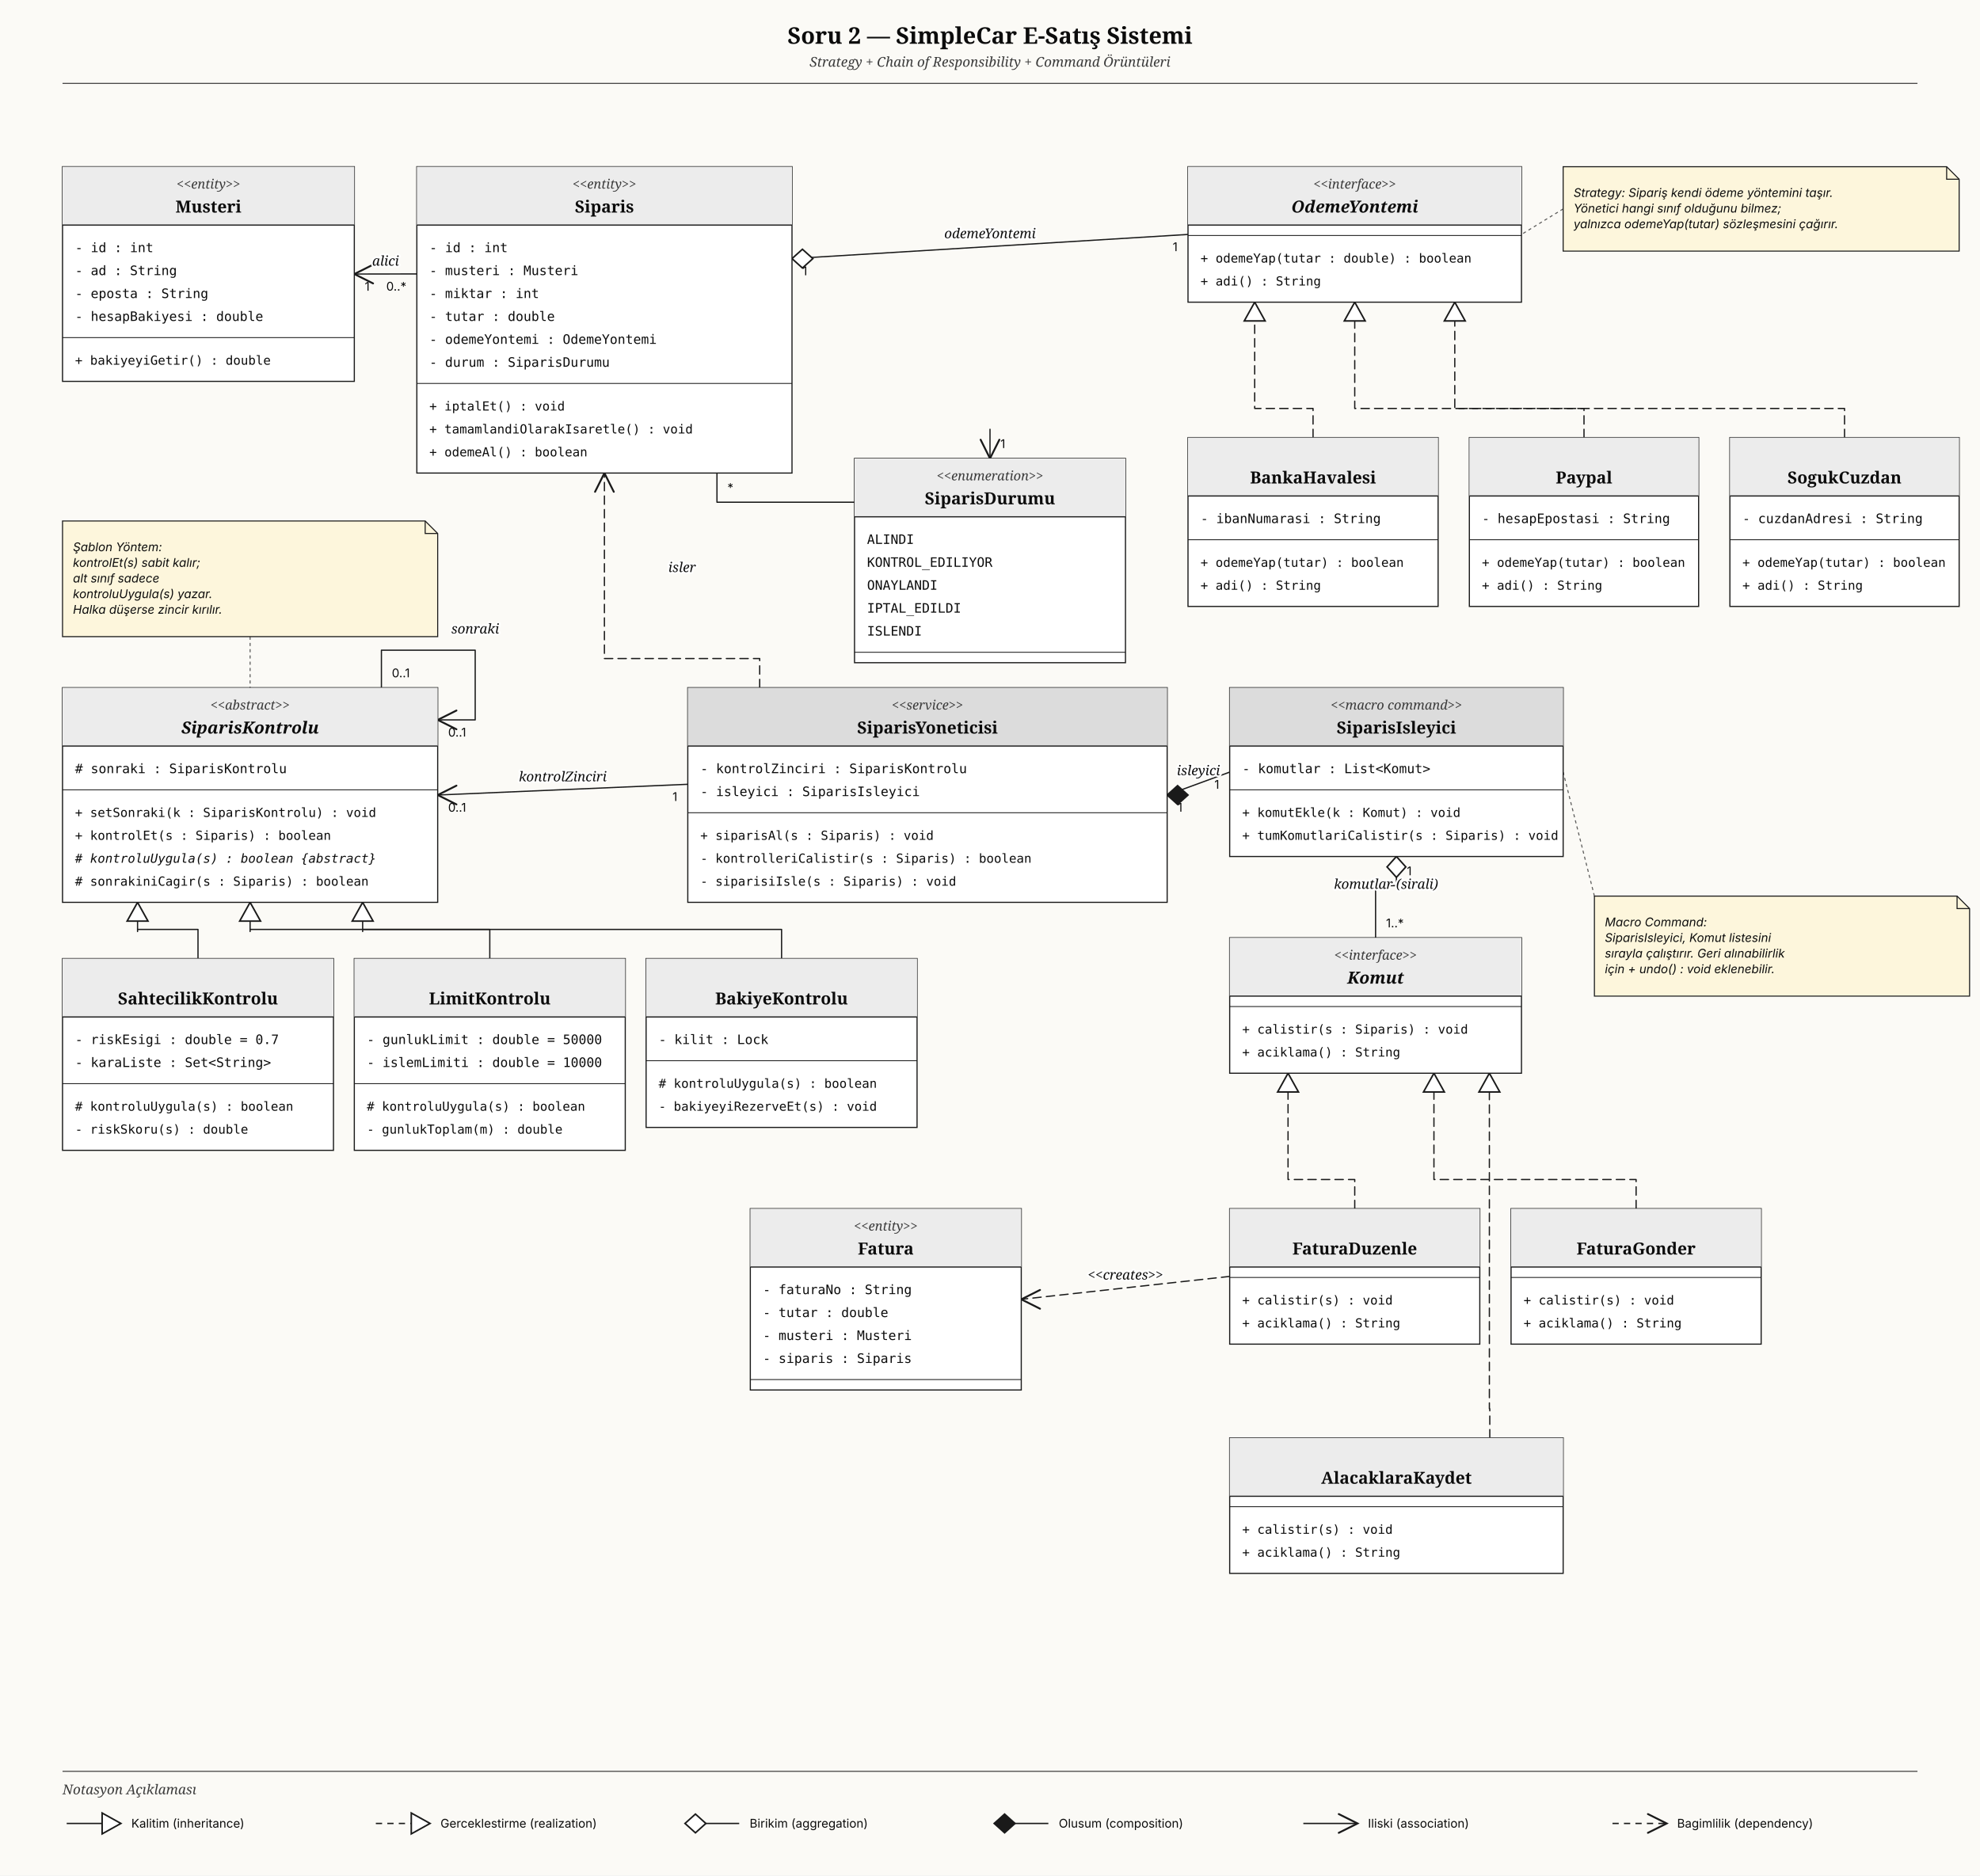
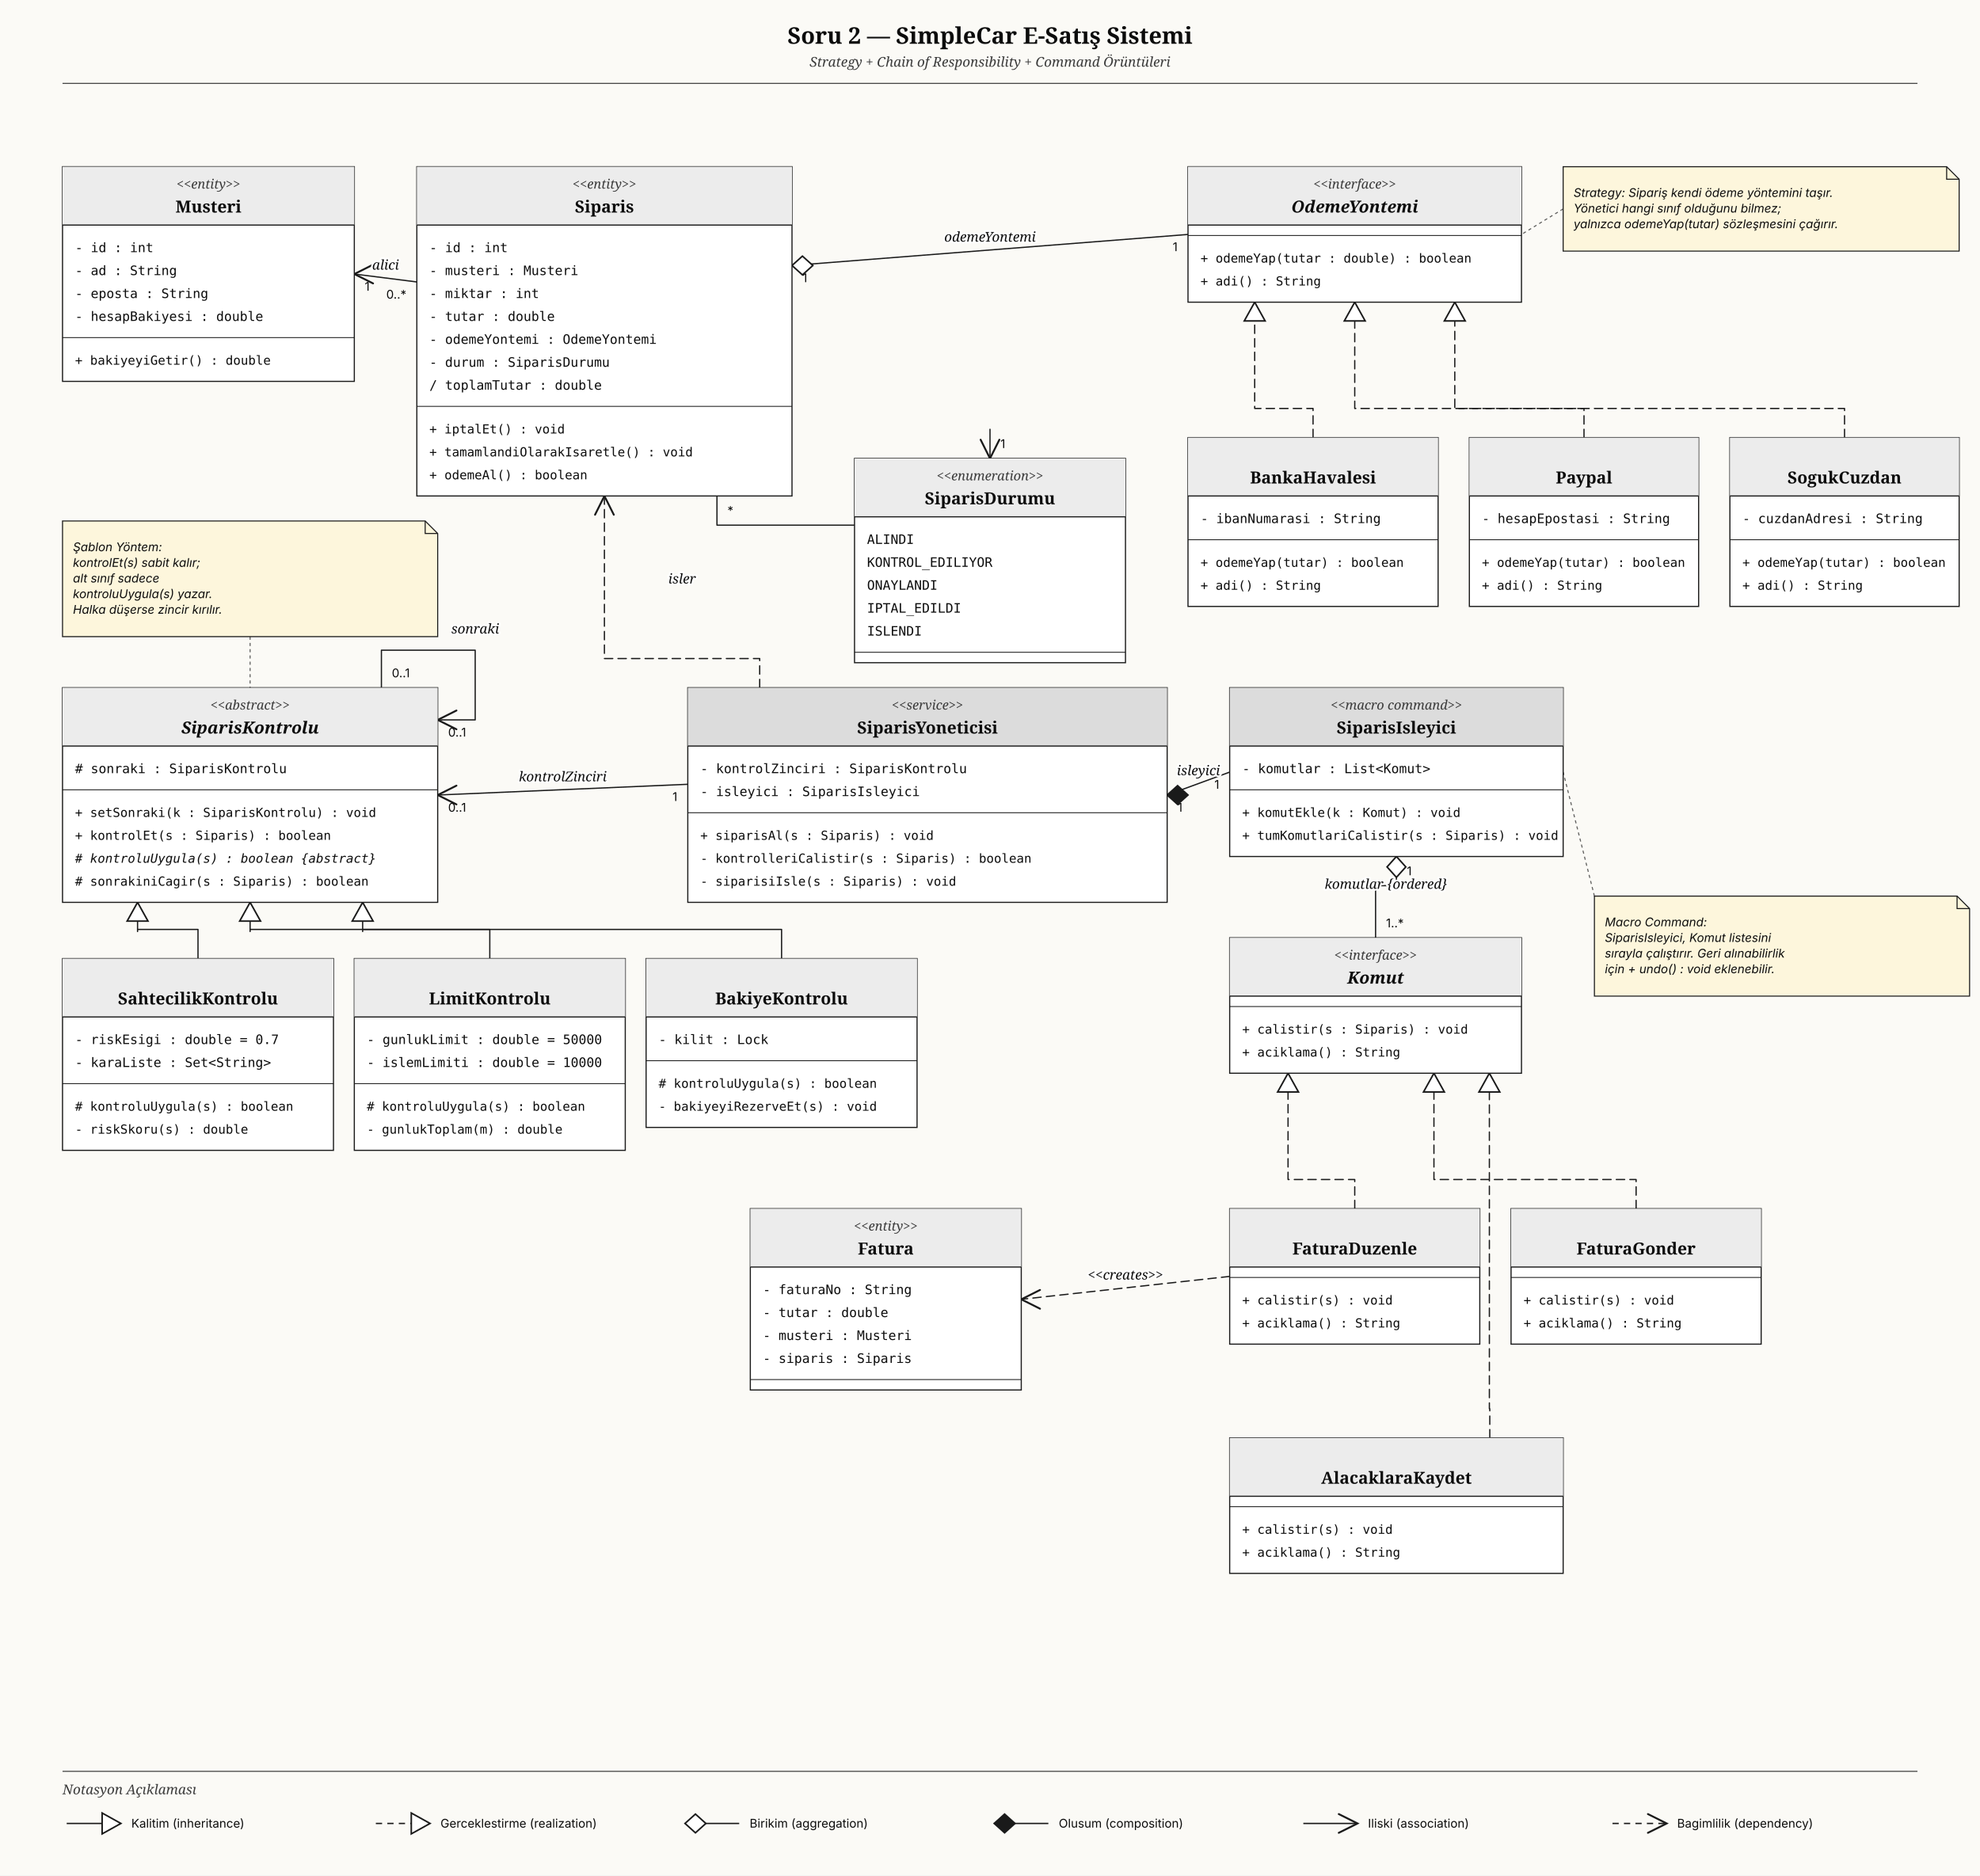
<svg xmlns="http://www.w3.org/2000/svg" viewBox="0 0 1900 1800" width="1900" height="1800">
  <rect width="1900" height="1800" fill="#fbfaf6" />
  <text x="950" y="42" text-anchor="middle" font-family="'EB Garamond','Georgia','Cambria',serif" font-size="22" font-weight="700" fill="#0c0c0c">
      Soru 2 — SimpleCar E-Satış Sistemi
    </text>
  <text x="950" y="64" text-anchor="middle" font-family="'EB Garamond','Georgia','Cambria',serif" font-size="13" font-style="italic" fill="#3a3a3a">
      Strategy + Chain of Responsibility + Command Örüntüleri
    </text>
  <line x1="60" y1="80" x2="1840" y2="80" stroke="#1a1a1a" stroke-width="0.8" />
  <g class="rel-association">
-     <path d="M 400 262.9 L 340 263" fill="none" stroke="#1a1a1a" stroke-width="1.2" stroke-linejoin="round" stroke-linecap="round" />
+     <path d="M 400 270.6 L 340 263" fill="none" stroke="#1a1a1a" stroke-width="1.2" stroke-linejoin="round" stroke-linecap="round" />
    <polyline points="358,254 340,263 358,272" fill="none" stroke="#1a1a1a" stroke-width="1.8" stroke-linejoin="miter" stroke-linecap="round" />
-     <text x="390" y="278.9" text-anchor="end" font-family="'Inter','Helvetica Neue','Segoe UI',Arial,sans-serif" font-size="11.5" fill="#0c0c0c">0..*</text>
+     <text x="390" y="286.6" text-anchor="end" font-family="'Inter','Helvetica Neue','Segoe UI',Arial,sans-serif" font-size="11.5" fill="#0c0c0c">0..*</text>
    <text x="350" y="279" text-anchor="start" font-family="'Inter','Helvetica Neue','Segoe UI',Arial,sans-serif" font-size="11.5" fill="#0c0c0c">1</text>
    <g>
-       <text x="370" y="254.95" text-anchor="middle" font-family="'EB Garamond','Georgia','Cambria',serif" font-size="13" font-style="italic" fill="#0c0c0c" paint-order="stroke" stroke="#ffffff" stroke-width="3.5" stroke-linejoin="round">
+       <text x="370" y="258.8" text-anchor="middle" font-family="'EB Garamond','Georgia','Cambria',serif" font-size="13" font-style="italic" fill="#0c0c0c" paint-order="stroke" stroke="#ffffff" stroke-width="3.5" stroke-linejoin="round">
        alici
      </text>
    </g>
  </g>
  <g class="rel-association">
-     <path d="M 688 454 L 688 482 L 950 482 L 950 412 L 950 440" fill="none" stroke="#1a1a1a" stroke-width="1.2" stroke-linejoin="round" stroke-linecap="round" />
+     <path d="M 688 476 L 688 504 L 950 504 L 950 412 L 950 440" fill="none" stroke="#1a1a1a" stroke-width="1.2" stroke-linejoin="round" stroke-linecap="round" />
    <polyline points="941,422 950,440 959,422" fill="none" stroke="#1a1a1a" stroke-width="1.8" stroke-linejoin="miter" stroke-linecap="round" />
-     <text x="698" y="472" text-anchor="start" font-family="'Inter','Helvetica Neue','Segoe UI',Arial,sans-serif" font-size="11.5" fill="#0c0c0c">*</text>
+     <text x="698" y="494" text-anchor="start" font-family="'Inter','Helvetica Neue','Segoe UI',Arial,sans-serif" font-size="11.5" fill="#0c0c0c">*</text>
    <text x="960" y="430" text-anchor="start" font-family="'Inter','Helvetica Neue','Segoe UI',Arial,sans-serif" font-size="11.5" fill="#0c0c0c">1</text>
  </g>
  <g class="rel-aggregation">
-     <path d="M 760 248.2 L 1140 225" fill="none" stroke="#1a1a1a" stroke-width="1.2" stroke-linejoin="round" stroke-linecap="round" />
-     <polygon points="760,248.2 770,239.2 780,248.2 770,257.2" fill="#ffffff" stroke="#1a1a1a" stroke-width="1.5" stroke-linejoin="miter" />
-     <text x="770" y="264.2" text-anchor="start" font-family="'Inter','Helvetica Neue','Segoe UI',Arial,sans-serif" font-size="11.5" fill="#0c0c0c">1</text>
+     <path d="M 760 254.8 L 1140 225" fill="none" stroke="#1a1a1a" stroke-width="1.2" stroke-linejoin="round" stroke-linecap="round" />
+     <polygon points="760,254.8 770,245.8 780,254.8 770,263.8" fill="#ffffff" stroke="#1a1a1a" stroke-width="1.5" stroke-linejoin="miter" />
+     <text x="770" y="270.8" text-anchor="start" font-family="'Inter','Helvetica Neue','Segoe UI',Arial,sans-serif" font-size="11.5" fill="#0c0c0c">1</text>
    <text x="1130" y="241" text-anchor="end" font-family="'Inter','Helvetica Neue','Segoe UI',Arial,sans-serif" font-size="11.5" fill="#0c0c0c">1</text>
    <g>
-       <text x="950" y="228.6" text-anchor="middle" font-family="'EB Garamond','Georgia','Cambria',serif" font-size="13" font-style="italic" fill="#0c0c0c" paint-order="stroke" stroke="#ffffff" stroke-width="3.5" stroke-linejoin="round">
+       <text x="950" y="231.9" text-anchor="middle" font-family="'EB Garamond','Georgia','Cambria',serif" font-size="13" font-style="italic" fill="#0c0c0c" paint-order="stroke" stroke="#ffffff" stroke-width="3.5" stroke-linejoin="round">
        odemeYontemi
      </text>
    </g>
  </g>
  <g class="rel-realization">
    <path d="M 1260 420 L 1260 392 L 1204 392 L 1204 318 L 1204 290" fill="none" stroke="#1a1a1a" stroke-width="1.2" stroke-dasharray="8,5" stroke-linejoin="round" stroke-linecap="round" />
    <polygon points="1204,290 1214,308 1194,308" fill="#ffffff" stroke="#1a1a1a" stroke-width="1.5" stroke-linejoin="miter" />
  </g>
  <g class="rel-realization">
    <path d="M 1520 420 L 1520 392 L 1300 392 L 1300 318 L 1300 290" fill="none" stroke="#1a1a1a" stroke-width="1.2" stroke-dasharray="8,5" stroke-linejoin="round" stroke-linecap="round" />
    <polygon points="1300,290 1310,308 1290,308" fill="#ffffff" stroke="#1a1a1a" stroke-width="1.5" stroke-linejoin="miter" />
  </g>
  <g class="rel-realization">
    <path d="M 1770 420 L 1770 392 L 1396 392 L 1396 318 L 1396 290" fill="none" stroke="#1a1a1a" stroke-width="1.2" stroke-dasharray="8,5" stroke-linejoin="round" stroke-linecap="round" />
    <polygon points="1396,290 1406,308 1386,308" fill="#ffffff" stroke="#1a1a1a" stroke-width="1.5" stroke-linejoin="miter" />
  </g>
  <g class="rel-association">
    <path d="M 660 752.7 L 420 763" fill="none" stroke="#1a1a1a" stroke-width="1.2" stroke-linejoin="round" stroke-linecap="round" />
    <polyline points="438,754 420,763 438,772" fill="none" stroke="#1a1a1a" stroke-width="1.8" stroke-linejoin="miter" stroke-linecap="round" />
    <text x="650" y="768.7" text-anchor="end" font-family="'Inter','Helvetica Neue','Segoe UI',Arial,sans-serif" font-size="11.5" fill="#0c0c0c">1</text>
    <text x="430" y="779" text-anchor="start" font-family="'Inter','Helvetica Neue','Segoe UI',Arial,sans-serif" font-size="11.5" fill="#0c0c0c">0..1</text>
    <g>
      <text x="540" y="749.85" text-anchor="middle" font-family="'EB Garamond','Georgia','Cambria',serif" font-size="13" font-style="italic" fill="#0c0c0c" paint-order="stroke" stroke="#ffffff" stroke-width="3.5" stroke-linejoin="round">
        kontrolZinciri
      </text>
    </g>
  </g>
  <g class="rel-composition">
    <path d="M 1120 763 L 1180 741" fill="none" stroke="#1a1a1a" stroke-width="1.2" stroke-linejoin="round" stroke-linecap="round" />
    <polygon points="1120,763 1130,754 1140,763 1130,772" fill="#1a1a1a" stroke="#1a1a1a" stroke-width="1.5" stroke-linejoin="miter" />
    <text x="1130" y="779" text-anchor="start" font-family="'Inter','Helvetica Neue','Segoe UI',Arial,sans-serif" font-size="11.5" fill="#0c0c0c">1</text>
    <text x="1170" y="757" text-anchor="end" font-family="'Inter','Helvetica Neue','Segoe UI',Arial,sans-serif" font-size="11.5" fill="#0c0c0c">1</text>
    <g>
      <text x="1150" y="744" text-anchor="middle" font-family="'EB Garamond','Georgia','Cambria',serif" font-size="13" font-style="italic" fill="#0c0c0c" paint-order="stroke" stroke="#ffffff" stroke-width="3.5" stroke-linejoin="round">
        isleyici
      </text>
    </g>
  </g>
  <g class="rel-dependency">
-     <path d="M 729 660 L 729 632 L 580 632 L 580 482 L 580 454" fill="none" stroke="#1a1a1a" stroke-width="1.2" stroke-dasharray="8,5" stroke-linejoin="round" stroke-linecap="round" />
-     <polyline points="589,472 580,454 571,472" fill="none" stroke="#1a1a1a" stroke-width="1.8" stroke-linejoin="miter" stroke-linecap="round" />
-     <g>
-       <text x="654.5" y="549" text-anchor="middle" font-family="'EB Garamond','Georgia','Cambria',serif" font-size="13" font-style="italic" fill="#0c0c0c" paint-order="stroke" stroke="#ffffff" stroke-width="3.5" stroke-linejoin="round">
+     <path d="M 729 660 L 729 632 L 580 632 L 580 504 L 580 476" fill="none" stroke="#1a1a1a" stroke-width="1.2" stroke-dasharray="8,5" stroke-linejoin="round" stroke-linecap="round" />
+     <polyline points="589,494 580,476 571,494" fill="none" stroke="#1a1a1a" stroke-width="1.8" stroke-linejoin="miter" stroke-linecap="round" />
+     <g>
+       <text x="654.5" y="560" text-anchor="middle" font-family="'EB Garamond','Georgia','Cambria',serif" font-size="13" font-style="italic" fill="#0c0c0c" paint-order="stroke" stroke="#ffffff" stroke-width="3.5" stroke-linejoin="round">
        isler
      </text>
    </g>
  </g>
  <g class="rel-association">
    <path d="M 366 660 L 366 624 L 456 624 L 456 690.9 L 420 690.9" fill="none" stroke="#1a1a1a" stroke-width="1.2" stroke-linejoin="round" stroke-linecap="round" />
    <polyline points="438,681.9 420,690.9 438,699.9" fill="none" stroke="#1a1a1a" stroke-width="1.8" stroke-linejoin="miter" stroke-linecap="round" />
    <text x="376" y="650" text-anchor="start" font-family="'Inter','Helvetica Neue','Segoe UI',Arial,sans-serif" font-size="11.5" fill="#0c0c0c">0..1</text>
    <text x="430" y="706.9" text-anchor="start" font-family="'Inter','Helvetica Neue','Segoe UI',Arial,sans-serif" font-size="11.5" fill="#0c0c0c">0..1</text>
    <g>
      <text x="456" y="608" text-anchor="middle" font-family="'EB Garamond','Georgia','Cambria',serif" font-size="13" font-style="italic" fill="#0c0c0c" paint-order="stroke" stroke="#ffffff" stroke-width="3.5" stroke-linejoin="round">
        sonraki
      </text>
    </g>
  </g>
  <g class="rel-inheritance">
    <path d="M 190 920 L 190 892 L 132 892 L 132 894 L 132 866" fill="none" stroke="#1a1a1a" stroke-width="1.2" stroke-linejoin="round" stroke-linecap="round" />
    <polygon points="132,866 142,884 122,884" fill="#ffffff" stroke="#1a1a1a" stroke-width="1.5" stroke-linejoin="miter" />
  </g>
  <g class="rel-inheritance">
    <path d="M 470 920 L 470 892 L 240 892 L 240 894 L 240 866" fill="none" stroke="#1a1a1a" stroke-width="1.2" stroke-linejoin="round" stroke-linecap="round" />
    <polygon points="240,866 250,884 230,884" fill="#ffffff" stroke="#1a1a1a" stroke-width="1.5" stroke-linejoin="miter" />
  </g>
  <g class="rel-inheritance">
    <path d="M 750 920 L 750 892 L 348 892 L 348 894 L 348 866" fill="none" stroke="#1a1a1a" stroke-width="1.2" stroke-linejoin="round" stroke-linecap="round" />
    <polygon points="348,866 358,884 338,884" fill="#ffffff" stroke="#1a1a1a" stroke-width="1.5" stroke-linejoin="miter" />
  </g>
  <g class="rel-aggregation">
    <path d="M 1340 822 L 1340 850 L 1320 850 L 1320 872 L 1320 900" fill="none" stroke="#1a1a1a" stroke-width="1.2" stroke-linejoin="round" stroke-linecap="round" />
    <polygon points="1340,822 1349,832 1340,842 1331,832" fill="#ffffff" stroke="#1a1a1a" stroke-width="1.5" stroke-linejoin="miter" />
    <text x="1350" y="840" text-anchor="start" font-family="'Inter','Helvetica Neue','Segoe UI',Arial,sans-serif" font-size="11.5" fill="#0c0c0c">1</text>
    <text x="1330" y="890" text-anchor="start" font-family="'Inter','Helvetica Neue','Segoe UI',Arial,sans-serif" font-size="11.5" fill="#0c0c0c">1..*</text>
    <g>
      <text x="1330" y="853" text-anchor="middle" font-family="'EB Garamond','Georgia','Cambria',serif" font-size="13" font-style="italic" fill="#0c0c0c" paint-order="stroke" stroke="#ffffff" stroke-width="3.5" stroke-linejoin="round">
-         komutlar (sirali)
+         komutlar {ordered}
      </text>
    </g>
  </g>
  <g class="rel-realization">
    <path d="M 1300 1160 L 1300 1132 L 1236 1132 L 1236 1058 L 1236 1030" fill="none" stroke="#1a1a1a" stroke-width="1.2" stroke-dasharray="8,5" stroke-linejoin="round" stroke-linecap="round" />
    <polygon points="1236,1030 1246,1048 1226,1048" fill="#ffffff" stroke="#1a1a1a" stroke-width="1.5" stroke-linejoin="miter" />
  </g>
  <g class="rel-realization">
    <path d="M 1570 1160 L 1570 1132 L 1376 1132 L 1376 1058 L 1376 1030" fill="none" stroke="#1a1a1a" stroke-width="1.2" stroke-dasharray="8,5" stroke-linejoin="round" stroke-linecap="round" />
    <polygon points="1376,1030 1386,1048 1366,1048" fill="#ffffff" stroke="#1a1a1a" stroke-width="1.5" stroke-linejoin="miter" />
  </g>
  <g class="rel-realization">
    <path d="M 1429.6 1380 L 1429.6 1352 L 1429.2 1352 L 1429.2 1058 L 1429.2 1030" fill="none" stroke="#1a1a1a" stroke-width="1.2" stroke-dasharray="8,5" stroke-linejoin="round" stroke-linecap="round" />
    <polygon points="1429.2,1030 1439.2,1048 1419.2,1048" fill="#ffffff" stroke="#1a1a1a" stroke-width="1.5" stroke-linejoin="miter" />
  </g>
  <g class="rel-dependency">
    <path d="M 1180 1225 L 980 1247" fill="none" stroke="#1a1a1a" stroke-width="1.2" stroke-dasharray="8,5" stroke-linejoin="round" stroke-linecap="round" />
    <polyline points="998,1238 980,1247 998,1256" fill="none" stroke="#1a1a1a" stroke-width="1.8" stroke-linejoin="miter" stroke-linecap="round" />
    <g>
      <text x="1080" y="1228" text-anchor="middle" font-family="'EB Garamond','Georgia','Cambria',serif" font-size="13" font-style="italic" fill="#0c0c0c" paint-order="stroke" stroke="#ffffff" stroke-width="3.5" stroke-linejoin="round">
        &lt;&lt;creates&gt;&gt;
      </text>
    </g>
  </g>
  <g class="cls-Musteri">
    <rect x="60" y="160" width="280" height="206" fill="#ffffff" stroke="#1a1a1a" stroke-width="1.1" />
    <rect x="60" y="160" width="280" height="56" fill="#ececec" stroke="none" />
    <line x1="60" y1="216" x2="340" y2="216" stroke="#1a1a1a" stroke-width="1.1" />
    <text x="200" y="181" text-anchor="middle" font-family="'EB Garamond','Georgia','Cambria',serif" font-style="italic" font-size="12.5" fill="#3a3a3a">
      &lt;&lt;entity&gt;&gt;
    </text>
    <text x="200" y="204" text-anchor="middle" font-family="'EB Garamond','Georgia','Cambria',serif" font-weight="700" font-size="16" fill="#0c0c0c">
    Musteri
  </text>
    <text x="72" y="242" font-family="'JetBrains Mono','SFMono-Regular','Consolas',Menlo,monospace" font-size="12.5" fill="#0c0c0c">- id : int</text>
    <text x="72" y="264" font-family="'JetBrains Mono','SFMono-Regular','Consolas',Menlo,monospace" font-size="12.5" fill="#0c0c0c">- ad : String</text>
    <text x="72" y="286" font-family="'JetBrains Mono','SFMono-Regular','Consolas',Menlo,monospace" font-size="12.5" fill="#0c0c0c">- eposta : String</text>
    <text x="72" y="308" font-family="'JetBrains Mono','SFMono-Regular','Consolas',Menlo,monospace" font-size="12.5" fill="#0c0c0c">- hesapBakiyesi : double</text>
    <line x1="60" y1="324" x2="340" y2="324" stroke="#1a1a1a" stroke-width="0.8" />
    <text x="72" y="350" font-family="'JetBrains Mono','SFMono-Regular','Consolas',Menlo,monospace" font-size="12" fill="#0c0c0c">+ bakiyeyiGetir() : double</text>
  </g>
  <g class="cls-Siparis">
-     <rect x="400" y="160" width="360" height="294" fill="#ffffff" stroke="#1a1a1a" stroke-width="1.1" />
+     <rect x="400" y="160" width="360" height="316" fill="#ffffff" stroke="#1a1a1a" stroke-width="1.1" />
    <rect x="400" y="160" width="360" height="56" fill="#ececec" stroke="none" />
    <line x1="400" y1="216" x2="760" y2="216" stroke="#1a1a1a" stroke-width="1.1" />
    <text x="580" y="181" text-anchor="middle" font-family="'EB Garamond','Georgia','Cambria',serif" font-style="italic" font-size="12.5" fill="#3a3a3a">
      &lt;&lt;entity&gt;&gt;
    </text>
    <text x="580" y="204" text-anchor="middle" font-family="'EB Garamond','Georgia','Cambria',serif" font-weight="700" font-size="16" fill="#0c0c0c">
    Siparis
  </text>
    <text x="412" y="242" font-family="'JetBrains Mono','SFMono-Regular','Consolas',Menlo,monospace" font-size="12.5" fill="#0c0c0c">- id : int</text>
    <text x="412" y="264" font-family="'JetBrains Mono','SFMono-Regular','Consolas',Menlo,monospace" font-size="12.5" fill="#0c0c0c">- musteri : Musteri</text>
    <text x="412" y="286" font-family="'JetBrains Mono','SFMono-Regular','Consolas',Menlo,monospace" font-size="12.5" fill="#0c0c0c">- miktar : int</text>
    <text x="412" y="308" font-family="'JetBrains Mono','SFMono-Regular','Consolas',Menlo,monospace" font-size="12.5" fill="#0c0c0c">- tutar : double</text>
    <text x="412" y="330" font-family="'JetBrains Mono','SFMono-Regular','Consolas',Menlo,monospace" font-size="12.5" fill="#0c0c0c">- odemeYontemi : OdemeYontemi</text>
    <text x="412" y="352" font-family="'JetBrains Mono','SFMono-Regular','Consolas',Menlo,monospace" font-size="12.5" fill="#0c0c0c">- durum : SiparisDurumu</text>
-     <line x1="400" y1="368" x2="760" y2="368" stroke="#1a1a1a" stroke-width="0.8" />
-     <text x="412" y="394" font-family="'JetBrains Mono','SFMono-Regular','Consolas',Menlo,monospace" font-size="12" fill="#0c0c0c">+ iptalEt() : void</text>
-     <text x="412" y="416" font-family="'JetBrains Mono','SFMono-Regular','Consolas',Menlo,monospace" font-size="12" fill="#0c0c0c">+ tamamlandiOlarakIsaretle() : void</text>
-     <text x="412" y="438" font-family="'JetBrains Mono','SFMono-Regular','Consolas',Menlo,monospace" font-size="12" fill="#0c0c0c">+ odemeAl() : boolean</text>
+     <text x="412" y="374" font-family="'JetBrains Mono','SFMono-Regular','Consolas',Menlo,monospace" font-size="12.5" fill="#0c0c0c">/ toplamTutar : double</text>
+     <line x1="400" y1="390" x2="760" y2="390" stroke="#1a1a1a" stroke-width="0.8" />
+     <text x="412" y="416" font-family="'JetBrains Mono','SFMono-Regular','Consolas',Menlo,monospace" font-size="12" fill="#0c0c0c">+ iptalEt() : void</text>
+     <text x="412" y="438" font-family="'JetBrains Mono','SFMono-Regular','Consolas',Menlo,monospace" font-size="12" fill="#0c0c0c">+ tamamlandiOlarakIsaretle() : void</text>
+     <text x="412" y="460" font-family="'JetBrains Mono','SFMono-Regular','Consolas',Menlo,monospace" font-size="12" fill="#0c0c0c">+ odemeAl() : boolean</text>
  </g>
  <g class="cls-SiparisDurumu">
    <rect x="820" y="440" width="260" height="196" fill="#ffffff" stroke="#1a1a1a" stroke-width="1.1" />
    <rect x="820" y="440" width="260" height="56" fill="#ececec" stroke="none" />
    <line x1="820" y1="496" x2="1080" y2="496" stroke="#1a1a1a" stroke-width="1.1" />
    <text x="950" y="461" text-anchor="middle" font-family="'EB Garamond','Georgia','Cambria',serif" font-style="italic" font-size="12.5" fill="#3a3a3a">
      &lt;&lt;enumeration&gt;&gt;
    </text>
    <text x="950" y="484" text-anchor="middle" font-family="'EB Garamond','Georgia','Cambria',serif" font-weight="700" font-size="16" fill="#0c0c0c">
    SiparisDurumu
  </text>
    <text x="832" y="522" font-family="'JetBrains Mono','SFMono-Regular','Consolas',Menlo,monospace" font-size="12.5" fill="#0c0c0c">ALINDI</text>
    <text x="832" y="544" font-family="'JetBrains Mono','SFMono-Regular','Consolas',Menlo,monospace" font-size="12.5" fill="#0c0c0c">KONTROL_EDILIYOR</text>
    <text x="832" y="566" font-family="'JetBrains Mono','SFMono-Regular','Consolas',Menlo,monospace" font-size="12.5" fill="#0c0c0c">ONAYLANDI</text>
    <text x="832" y="588" font-family="'JetBrains Mono','SFMono-Regular','Consolas',Menlo,monospace" font-size="12.5" fill="#0c0c0c">IPTAL_EDILDI</text>
    <text x="832" y="610" font-family="'JetBrains Mono','SFMono-Regular','Consolas',Menlo,monospace" font-size="12.5" fill="#0c0c0c">ISLENDI</text>
    <line x1="820" y1="626" x2="1080" y2="626" stroke="#1a1a1a" stroke-width="0.8" />
  </g>
  <g class="cls-OdemeYontemi">
    <rect x="1140" y="160" width="320" height="130" fill="#ffffff" stroke="#1a1a1a" stroke-width="1.1" />
    <rect x="1140" y="160" width="320" height="56" fill="#ececec" stroke="none" />
    <line x1="1140" y1="216" x2="1460" y2="216" stroke="#1a1a1a" stroke-width="1.1" />
    <text x="1300" y="181" text-anchor="middle" font-family="'EB Garamond','Georgia','Cambria',serif" font-style="italic" font-size="12.5" fill="#3a3a3a">
      &lt;&lt;interface&gt;&gt;
    </text>
    <text x="1300" y="204" text-anchor="middle" font-family="'EB Garamond','Georgia','Cambria',serif" font-weight="700" font-size="16" font-style="italic" fill="#0c0c0c">
    OdemeYontemi
  </text>
    <line x1="1140" y1="226" x2="1460" y2="226" stroke="#1a1a1a" stroke-width="0.8" />
    <text x="1152" y="252" font-family="'JetBrains Mono','SFMono-Regular','Consolas',Menlo,monospace" font-size="12" fill="#0c0c0c">+ odemeYap(tutar : double) : boolean</text>
    <text x="1152" y="274" font-family="'JetBrains Mono','SFMono-Regular','Consolas',Menlo,monospace" font-size="12" fill="#0c0c0c">+ adi() : String</text>
  </g>
  <g class="cls-BankaHavalesi">
    <rect x="1140" y="420" width="240" height="162" fill="#ffffff" stroke="#1a1a1a" stroke-width="1.1" />
    <rect x="1140" y="420" width="240" height="56" fill="#ececec" stroke="none" />
    <line x1="1140" y1="476" x2="1380" y2="476" stroke="#1a1a1a" stroke-width="1.1" />
    <text x="1260" y="464" text-anchor="middle" font-family="'EB Garamond','Georgia','Cambria',serif" font-weight="700" font-size="16" fill="#0c0c0c">
    BankaHavalesi
  </text>
    <text x="1152" y="502" font-family="'JetBrains Mono','SFMono-Regular','Consolas',Menlo,monospace" font-size="12.5" fill="#0c0c0c">- ibanNumarasi : String</text>
    <line x1="1140" y1="518" x2="1380" y2="518" stroke="#1a1a1a" stroke-width="0.8" />
    <text x="1152" y="544" font-family="'JetBrains Mono','SFMono-Regular','Consolas',Menlo,monospace" font-size="12" fill="#0c0c0c">+ odemeYap(tutar) : boolean</text>
    <text x="1152" y="566" font-family="'JetBrains Mono','SFMono-Regular','Consolas',Menlo,monospace" font-size="12" fill="#0c0c0c">+ adi() : String</text>
  </g>
  <g class="cls-Paypal">
    <rect x="1410" y="420" width="220" height="162" fill="#ffffff" stroke="#1a1a1a" stroke-width="1.1" />
    <rect x="1410" y="420" width="220" height="56" fill="#ececec" stroke="none" />
    <line x1="1410" y1="476" x2="1630" y2="476" stroke="#1a1a1a" stroke-width="1.1" />
    <text x="1520" y="464" text-anchor="middle" font-family="'EB Garamond','Georgia','Cambria',serif" font-weight="700" font-size="16" fill="#0c0c0c">
    Paypal
  </text>
    <text x="1422" y="502" font-family="'JetBrains Mono','SFMono-Regular','Consolas',Menlo,monospace" font-size="12.5" fill="#0c0c0c">- hesapEpostasi : String</text>
    <line x1="1410" y1="518" x2="1630" y2="518" stroke="#1a1a1a" stroke-width="0.8" />
    <text x="1422" y="544" font-family="'JetBrains Mono','SFMono-Regular','Consolas',Menlo,monospace" font-size="12" fill="#0c0c0c">+ odemeYap(tutar) : boolean</text>
    <text x="1422" y="566" font-family="'JetBrains Mono','SFMono-Regular','Consolas',Menlo,monospace" font-size="12" fill="#0c0c0c">+ adi() : String</text>
  </g>
  <g class="cls-SogukCuzdan">
    <rect x="1660" y="420" width="220" height="162" fill="#ffffff" stroke="#1a1a1a" stroke-width="1.1" />
    <rect x="1660" y="420" width="220" height="56" fill="#ececec" stroke="none" />
    <line x1="1660" y1="476" x2="1880" y2="476" stroke="#1a1a1a" stroke-width="1.1" />
    <text x="1770" y="464" text-anchor="middle" font-family="'EB Garamond','Georgia','Cambria',serif" font-weight="700" font-size="16" fill="#0c0c0c">
    SogukCuzdan
  </text>
    <text x="1672" y="502" font-family="'JetBrains Mono','SFMono-Regular','Consolas',Menlo,monospace" font-size="12.5" fill="#0c0c0c">- cuzdanAdresi : String</text>
    <line x1="1660" y1="518" x2="1880" y2="518" stroke="#1a1a1a" stroke-width="0.8" />
    <text x="1672" y="544" font-family="'JetBrains Mono','SFMono-Regular','Consolas',Menlo,monospace" font-size="12" fill="#0c0c0c">+ odemeYap(tutar) : boolean</text>
    <text x="1672" y="566" font-family="'JetBrains Mono','SFMono-Regular','Consolas',Menlo,monospace" font-size="12" fill="#0c0c0c">+ adi() : String</text>
  </g>
  <g class="cls-SiparisYoneticisi">
    <rect x="660" y="660" width="460" height="206" fill="#ffffff" stroke="#1a1a1a" stroke-width="1.1" />
    <rect x="660" y="660" width="460" height="56" fill="#dcdcdc" stroke="none" />
    <line x1="660" y1="716" x2="1120" y2="716" stroke="#1a1a1a" stroke-width="1.1" />
    <text x="890" y="681" text-anchor="middle" font-family="'EB Garamond','Georgia','Cambria',serif" font-style="italic" font-size="12.5" fill="#3a3a3a">
      &lt;&lt;service&gt;&gt;
    </text>
    <text x="890" y="704" text-anchor="middle" font-family="'EB Garamond','Georgia','Cambria',serif" font-weight="700" font-size="16" fill="#0c0c0c">
    SiparisYoneticisi
  </text>
    <text x="672" y="742" font-family="'JetBrains Mono','SFMono-Regular','Consolas',Menlo,monospace" font-size="12.5" fill="#0c0c0c">- kontrolZinciri : SiparisKontrolu</text>
    <text x="672" y="764" font-family="'JetBrains Mono','SFMono-Regular','Consolas',Menlo,monospace" font-size="12.5" fill="#0c0c0c">- isleyici : SiparisIsleyici</text>
    <line x1="660" y1="780" x2="1120" y2="780" stroke="#1a1a1a" stroke-width="0.8" />
    <text x="672" y="806" font-family="'JetBrains Mono','SFMono-Regular','Consolas',Menlo,monospace" font-size="12" fill="#0c0c0c">+ siparisAl(s : Siparis) : void</text>
    <text x="672" y="828" font-family="'JetBrains Mono','SFMono-Regular','Consolas',Menlo,monospace" font-size="12" fill="#0c0c0c">- kontrolleriCalistir(s : Siparis) : boolean</text>
    <text x="672" y="850" font-family="'JetBrains Mono','SFMono-Regular','Consolas',Menlo,monospace" font-size="12" fill="#0c0c0c">- siparisiIsle(s : Siparis) : void</text>
  </g>
  <g class="cls-SiparisKontrolu">
    <rect x="60" y="660" width="360" height="206" fill="#ffffff" stroke="#1a1a1a" stroke-width="1.1" />
    <rect x="60" y="660" width="360" height="56" fill="#ececec" stroke="none" />
    <line x1="60" y1="716" x2="420" y2="716" stroke="#1a1a1a" stroke-width="1.1" />
    <text x="240" y="681" text-anchor="middle" font-family="'EB Garamond','Georgia','Cambria',serif" font-style="italic" font-size="12.5" fill="#3a3a3a">
      &lt;&lt;abstract&gt;&gt;
    </text>
    <text x="240" y="704" text-anchor="middle" font-family="'EB Garamond','Georgia','Cambria',serif" font-weight="700" font-size="16" font-style="italic" fill="#0c0c0c">
    SiparisKontrolu
  </text>
    <text x="72" y="742" font-family="'JetBrains Mono','SFMono-Regular','Consolas',Menlo,monospace" font-size="12.5" fill="#0c0c0c"># sonraki : SiparisKontrolu</text>
    <line x1="60" y1="758" x2="420" y2="758" stroke="#1a1a1a" stroke-width="0.8" />
    <text x="72" y="784" font-family="'JetBrains Mono','SFMono-Regular','Consolas',Menlo,monospace" font-size="12" fill="#0c0c0c">+ setSonraki(k : SiparisKontrolu) : void</text>
    <text x="72" y="806" font-family="'JetBrains Mono','SFMono-Regular','Consolas',Menlo,monospace" font-size="12" fill="#0c0c0c">+ kontrolEt(s : Siparis) : boolean</text>
    <text x="72" y="828" font-family="'JetBrains Mono','SFMono-Regular','Consolas',Menlo,monospace" font-size="12" font-style="italic" fill="#0c0c0c"># kontroluUygula(s) : boolean {abstract}</text>
    <text x="72" y="850" font-family="'JetBrains Mono','SFMono-Regular','Consolas',Menlo,monospace" font-size="12" fill="#0c0c0c"># sonrakiniCagir(s : Siparis) : boolean</text>
  </g>
  <g class="cls-SahtecilikKontrolu">
    <rect x="60" y="920" width="260" height="184" fill="#ffffff" stroke="#1a1a1a" stroke-width="1.1" />
    <rect x="60" y="920" width="260" height="56" fill="#ececec" stroke="none" />
    <line x1="60" y1="976" x2="320" y2="976" stroke="#1a1a1a" stroke-width="1.1" />
    <text x="190" y="964" text-anchor="middle" font-family="'EB Garamond','Georgia','Cambria',serif" font-weight="700" font-size="16" fill="#0c0c0c">
    SahtecilikKontrolu
  </text>
    <text x="72" y="1002" font-family="'JetBrains Mono','SFMono-Regular','Consolas',Menlo,monospace" font-size="12.5" fill="#0c0c0c">- riskEsigi : double = 0.7</text>
    <text x="72" y="1024" font-family="'JetBrains Mono','SFMono-Regular','Consolas',Menlo,monospace" font-size="12.5" fill="#0c0c0c">- karaListe : Set&lt;String&gt;</text>
    <line x1="60" y1="1040" x2="320" y2="1040" stroke="#1a1a1a" stroke-width="0.8" />
    <text x="72" y="1066" font-family="'JetBrains Mono','SFMono-Regular','Consolas',Menlo,monospace" font-size="12" fill="#0c0c0c"># kontroluUygula(s) : boolean</text>
    <text x="72" y="1088" font-family="'JetBrains Mono','SFMono-Regular','Consolas',Menlo,monospace" font-size="12" fill="#0c0c0c">- riskSkoru(s) : double</text>
  </g>
  <g class="cls-LimitKontrolu">
    <rect x="340" y="920" width="260" height="184" fill="#ffffff" stroke="#1a1a1a" stroke-width="1.1" />
    <rect x="340" y="920" width="260" height="56" fill="#ececec" stroke="none" />
    <line x1="340" y1="976" x2="600" y2="976" stroke="#1a1a1a" stroke-width="1.1" />
    <text x="470" y="964" text-anchor="middle" font-family="'EB Garamond','Georgia','Cambria',serif" font-weight="700" font-size="16" fill="#0c0c0c">
    LimitKontrolu
  </text>
    <text x="352" y="1002" font-family="'JetBrains Mono','SFMono-Regular','Consolas',Menlo,monospace" font-size="12.5" fill="#0c0c0c">- gunlukLimit : double = 50000</text>
    <text x="352" y="1024" font-family="'JetBrains Mono','SFMono-Regular','Consolas',Menlo,monospace" font-size="12.5" fill="#0c0c0c">- islemLimiti : double = 10000</text>
    <line x1="340" y1="1040" x2="600" y2="1040" stroke="#1a1a1a" stroke-width="0.8" />
    <text x="352" y="1066" font-family="'JetBrains Mono','SFMono-Regular','Consolas',Menlo,monospace" font-size="12" fill="#0c0c0c"># kontroluUygula(s) : boolean</text>
    <text x="352" y="1088" font-family="'JetBrains Mono','SFMono-Regular','Consolas',Menlo,monospace" font-size="12" fill="#0c0c0c">- gunlukToplam(m) : double</text>
  </g>
  <g class="cls-BakiyeKontrolu">
    <rect x="620" y="920" width="260" height="162" fill="#ffffff" stroke="#1a1a1a" stroke-width="1.1" />
    <rect x="620" y="920" width="260" height="56" fill="#ececec" stroke="none" />
    <line x1="620" y1="976" x2="880" y2="976" stroke="#1a1a1a" stroke-width="1.1" />
    <text x="750" y="964" text-anchor="middle" font-family="'EB Garamond','Georgia','Cambria',serif" font-weight="700" font-size="16" fill="#0c0c0c">
    BakiyeKontrolu
  </text>
    <text x="632" y="1002" font-family="'JetBrains Mono','SFMono-Regular','Consolas',Menlo,monospace" font-size="12.5" fill="#0c0c0c">- kilit : Lock</text>
    <line x1="620" y1="1018" x2="880" y2="1018" stroke="#1a1a1a" stroke-width="0.8" />
    <text x="632" y="1044" font-family="'JetBrains Mono','SFMono-Regular','Consolas',Menlo,monospace" font-size="12" fill="#0c0c0c"># kontroluUygula(s) : boolean</text>
    <text x="632" y="1066" font-family="'JetBrains Mono','SFMono-Regular','Consolas',Menlo,monospace" font-size="12" fill="#0c0c0c">- bakiyeyiRezerveEt(s) : void</text>
  </g>
  <g class="cls-Komut">
    <rect x="1180" y="900" width="280" height="130" fill="#ffffff" stroke="#1a1a1a" stroke-width="1.1" />
    <rect x="1180" y="900" width="280" height="56" fill="#ececec" stroke="none" />
    <line x1="1180" y1="956" x2="1460" y2="956" stroke="#1a1a1a" stroke-width="1.1" />
    <text x="1320" y="921" text-anchor="middle" font-family="'EB Garamond','Georgia','Cambria',serif" font-style="italic" font-size="12.5" fill="#3a3a3a">
      &lt;&lt;interface&gt;&gt;
    </text>
    <text x="1320" y="944" text-anchor="middle" font-family="'EB Garamond','Georgia','Cambria',serif" font-weight="700" font-size="16" font-style="italic" fill="#0c0c0c">
    Komut
  </text>
    <line x1="1180" y1="966" x2="1460" y2="966" stroke="#1a1a1a" stroke-width="0.8" />
    <text x="1192" y="992" font-family="'JetBrains Mono','SFMono-Regular','Consolas',Menlo,monospace" font-size="12" fill="#0c0c0c">+ calistir(s : Siparis) : void</text>
    <text x="1192" y="1014" font-family="'JetBrains Mono','SFMono-Regular','Consolas',Menlo,monospace" font-size="12" fill="#0c0c0c">+ aciklama() : String</text>
  </g>
  <g class="cls-SiparisIsleyici">
    <rect x="1180" y="660" width="320" height="162" fill="#ffffff" stroke="#1a1a1a" stroke-width="1.1" />
    <rect x="1180" y="660" width="320" height="56" fill="#dcdcdc" stroke="none" />
    <line x1="1180" y1="716" x2="1500" y2="716" stroke="#1a1a1a" stroke-width="1.1" />
    <text x="1340" y="681" text-anchor="middle" font-family="'EB Garamond','Georgia','Cambria',serif" font-style="italic" font-size="12.5" fill="#3a3a3a">
      &lt;&lt;macro command&gt;&gt;
    </text>
    <text x="1340" y="704" text-anchor="middle" font-family="'EB Garamond','Georgia','Cambria',serif" font-weight="700" font-size="16" fill="#0c0c0c">
    SiparisIsleyici
  </text>
    <text x="1192" y="742" font-family="'JetBrains Mono','SFMono-Regular','Consolas',Menlo,monospace" font-size="12.5" fill="#0c0c0c">- komutlar : List&lt;Komut&gt;</text>
    <line x1="1180" y1="758" x2="1500" y2="758" stroke="#1a1a1a" stroke-width="0.8" />
    <text x="1192" y="784" font-family="'JetBrains Mono','SFMono-Regular','Consolas',Menlo,monospace" font-size="12" fill="#0c0c0c">+ komutEkle(k : Komut) : void</text>
    <text x="1192" y="806" font-family="'JetBrains Mono','SFMono-Regular','Consolas',Menlo,monospace" font-size="12" fill="#0c0c0c">+ tumKomutlariCalistir(s : Siparis) : void</text>
  </g>
  <g class="cls-FaturaDuzenle">
    <rect x="1180" y="1160" width="240" height="130" fill="#ffffff" stroke="#1a1a1a" stroke-width="1.1" />
    <rect x="1180" y="1160" width="240" height="56" fill="#ececec" stroke="none" />
    <line x1="1180" y1="1216" x2="1420" y2="1216" stroke="#1a1a1a" stroke-width="1.1" />
    <text x="1300" y="1204" text-anchor="middle" font-family="'EB Garamond','Georgia','Cambria',serif" font-weight="700" font-size="16" fill="#0c0c0c">
    FaturaDuzenle
  </text>
    <line x1="1180" y1="1226" x2="1420" y2="1226" stroke="#1a1a1a" stroke-width="0.8" />
    <text x="1192" y="1252" font-family="'JetBrains Mono','SFMono-Regular','Consolas',Menlo,monospace" font-size="12" fill="#0c0c0c">+ calistir(s) : void</text>
    <text x="1192" y="1274" font-family="'JetBrains Mono','SFMono-Regular','Consolas',Menlo,monospace" font-size="12" fill="#0c0c0c">+ aciklama() : String</text>
  </g>
  <g class="cls-FaturaGonder">
    <rect x="1450" y="1160" width="240" height="130" fill="#ffffff" stroke="#1a1a1a" stroke-width="1.1" />
    <rect x="1450" y="1160" width="240" height="56" fill="#ececec" stroke="none" />
    <line x1="1450" y1="1216" x2="1690" y2="1216" stroke="#1a1a1a" stroke-width="1.1" />
    <text x="1570" y="1204" text-anchor="middle" font-family="'EB Garamond','Georgia','Cambria',serif" font-weight="700" font-size="16" fill="#0c0c0c">
    FaturaGonder
  </text>
    <line x1="1450" y1="1226" x2="1690" y2="1226" stroke="#1a1a1a" stroke-width="0.8" />
    <text x="1462" y="1252" font-family="'JetBrains Mono','SFMono-Regular','Consolas',Menlo,monospace" font-size="12" fill="#0c0c0c">+ calistir(s) : void</text>
    <text x="1462" y="1274" font-family="'JetBrains Mono','SFMono-Regular','Consolas',Menlo,monospace" font-size="12" fill="#0c0c0c">+ aciklama() : String</text>
  </g>
  <g class="cls-AlacaklaraKaydet">
    <rect x="1180" y="1380" width="320" height="130" fill="#ffffff" stroke="#1a1a1a" stroke-width="1.1" />
    <rect x="1180" y="1380" width="320" height="56" fill="#ececec" stroke="none" />
    <line x1="1180" y1="1436" x2="1500" y2="1436" stroke="#1a1a1a" stroke-width="1.1" />
    <text x="1340" y="1424" text-anchor="middle" font-family="'EB Garamond','Georgia','Cambria',serif" font-weight="700" font-size="16" fill="#0c0c0c">
    AlacaklaraKaydet
  </text>
    <line x1="1180" y1="1446" x2="1500" y2="1446" stroke="#1a1a1a" stroke-width="0.8" />
    <text x="1192" y="1472" font-family="'JetBrains Mono','SFMono-Regular','Consolas',Menlo,monospace" font-size="12" fill="#0c0c0c">+ calistir(s) : void</text>
    <text x="1192" y="1494" font-family="'JetBrains Mono','SFMono-Regular','Consolas',Menlo,monospace" font-size="12" fill="#0c0c0c">+ aciklama() : String</text>
  </g>
  <g class="cls-Fatura">
    <rect x="720" y="1160" width="260" height="174" fill="#ffffff" stroke="#1a1a1a" stroke-width="1.1" />
    <rect x="720" y="1160" width="260" height="56" fill="#ececec" stroke="none" />
    <line x1="720" y1="1216" x2="980" y2="1216" stroke="#1a1a1a" stroke-width="1.1" />
    <text x="850" y="1181" text-anchor="middle" font-family="'EB Garamond','Georgia','Cambria',serif" font-style="italic" font-size="12.5" fill="#3a3a3a">
      &lt;&lt;entity&gt;&gt;
    </text>
    <text x="850" y="1204" text-anchor="middle" font-family="'EB Garamond','Georgia','Cambria',serif" font-weight="700" font-size="16" fill="#0c0c0c">
    Fatura
  </text>
    <text x="732" y="1242" font-family="'JetBrains Mono','SFMono-Regular','Consolas',Menlo,monospace" font-size="12.5" fill="#0c0c0c">- faturaNo : String</text>
    <text x="732" y="1264" font-family="'JetBrains Mono','SFMono-Regular','Consolas',Menlo,monospace" font-size="12.5" fill="#0c0c0c">- tutar : double</text>
    <text x="732" y="1286" font-family="'JetBrains Mono','SFMono-Regular','Consolas',Menlo,monospace" font-size="12.5" fill="#0c0c0c">- musteri : Musteri</text>
    <text x="732" y="1308" font-family="'JetBrains Mono','SFMono-Regular','Consolas',Menlo,monospace" font-size="12.5" fill="#0c0c0c">- siparis : Siparis</text>
    <line x1="720" y1="1324" x2="980" y2="1324" stroke="#1a1a1a" stroke-width="0.8" />
  </g>
  <g>
    <line x1="240" y1="611" x2="240" y2="660" stroke="#1a1a1a" stroke-width="1" stroke-dasharray="3,3" opacity="0.7" />
    <path d="M 60 500                 L 408 500                 L 420 512                 L 420 611                 L 60 611 Z" fill="#fdf6dc" stroke="#1a1a1a" stroke-width="1" />
    <path d="M 408 500                     L 408 512                     L 420 512" fill="none" stroke="#1a1a1a" stroke-width="1" />
    <text x="70" y="529" font-family="'Inter','Helvetica Neue','Segoe UI',Arial,sans-serif" font-style="italic" font-size="11.5" fill="#0c0c0c">Şablon Yöntem:</text>
    <text x="70" y="544" font-family="'Inter','Helvetica Neue','Segoe UI',Arial,sans-serif" font-style="italic" font-size="11.5" fill="#0c0c0c">kontrolEt(s) sabit kalır;</text>
    <text x="70" y="559" font-family="'Inter','Helvetica Neue','Segoe UI',Arial,sans-serif" font-style="italic" font-size="11.5" fill="#0c0c0c">alt sınıf sadece</text>
    <text x="70" y="574" font-family="'Inter','Helvetica Neue','Segoe UI',Arial,sans-serif" font-style="italic" font-size="11.5" fill="#0c0c0c">kontroluUygula(s) yazar.</text>
    <text x="70" y="589" font-family="'Inter','Helvetica Neue','Segoe UI',Arial,sans-serif" font-style="italic" font-size="11.5" fill="#0c0c0c">Halka düşerse zincir kırılır.</text>
  </g>
  <g>
    <line x1="1530" y1="860" x2="1500" y2="741" stroke="#1a1a1a" stroke-width="1" stroke-dasharray="3,3" opacity="0.7" />
    <path d="M 1530 860                 L 1878 860                 L 1890 872                 L 1890 956                 L 1530 956 Z" fill="#fdf6dc" stroke="#1a1a1a" stroke-width="1" />
    <path d="M 1878 860                     L 1878 872                     L 1890 872" fill="none" stroke="#1a1a1a" stroke-width="1" />
    <text x="1540" y="889" font-family="'Inter','Helvetica Neue','Segoe UI',Arial,sans-serif" font-style="italic" font-size="11.5" fill="#0c0c0c">Macro Command:</text>
    <text x="1540" y="904" font-family="'Inter','Helvetica Neue','Segoe UI',Arial,sans-serif" font-style="italic" font-size="11.5" fill="#0c0c0c">SiparisIsleyici, Komut listesini</text>
    <text x="1540" y="919" font-family="'Inter','Helvetica Neue','Segoe UI',Arial,sans-serif" font-style="italic" font-size="11.5" fill="#0c0c0c">sırayla çalıştırır. Geri alınabilirlik</text>
    <text x="1540" y="934" font-family="'Inter','Helvetica Neue','Segoe UI',Arial,sans-serif" font-style="italic" font-size="11.5" fill="#0c0c0c">için + undo() : void eklenebilir.</text>
  </g>
  <g>
    <line x1="1500" y1="200.5" x2="1460" y2="225" stroke="#1a1a1a" stroke-width="1" stroke-dasharray="3,3" opacity="0.7" />
    <path d="M 1500 160                 L 1868 160                 L 1880 172                 L 1880 241                 L 1500 241 Z" fill="#fdf6dc" stroke="#1a1a1a" stroke-width="1" />
    <path d="M 1868 160                     L 1868 172                     L 1880 172" fill="none" stroke="#1a1a1a" stroke-width="1" />
    <text x="1510" y="189" font-family="'Inter','Helvetica Neue','Segoe UI',Arial,sans-serif" font-style="italic" font-size="11.5" fill="#0c0c0c">Strategy: Sipariş kendi ödeme yöntemini taşır.</text>
    <text x="1510" y="204" font-family="'Inter','Helvetica Neue','Segoe UI',Arial,sans-serif" font-style="italic" font-size="11.5" fill="#0c0c0c">Yönetici hangi sınıf olduğunu bilmez;</text>
    <text x="1510" y="219" font-family="'Inter','Helvetica Neue','Segoe UI',Arial,sans-serif" font-style="italic" font-size="11.5" fill="#0c0c0c">yalnızca odemeYap(tutar) sözleşmesini çağırır.</text>
  </g>
  <g>
    <line x1="60" y1="1700" x2="1840" y2="1700" stroke="#1a1a1a" stroke-width="0.8" />
    <text x="60" y="1722" font-family="'EB Garamond','Georgia','Cambria',serif" font-size="13" font-style="italic" fill="#3a3a3a">Notasyon Açıklaması</text>
    <line x1="64" y1="1750" x2="116" y2="1750" stroke="#1a1a1a" stroke-width="1.3" />
    <polygon points="116,1750 98,1760 98,1740" fill="#ffffff" stroke="#1a1a1a" stroke-width="1.5" stroke-linejoin="miter" />
    <text x="126" y="1754" font-family="'Inter','Helvetica Neue','Segoe UI',Arial,sans-serif" font-size="11.5" fill="#0c0c0c">Kalitim (inheritance)</text>
    <line x1="360.667" y1="1750" x2="412.667" y2="1750" stroke="#1a1a1a" stroke-width="1.3" stroke-dasharray="6,5" />
    <polygon points="412.667,1750 394.667,1760 394.667,1740" fill="#ffffff" stroke="#1a1a1a" stroke-width="1.5" stroke-linejoin="miter" />
    <text x="422.667" y="1754" font-family="'Inter','Helvetica Neue','Segoe UI',Arial,sans-serif" font-size="11.5" fill="#0c0c0c">Gerceklestirme (realization)</text>
    <line x1="657.333" y1="1750" x2="709.333" y2="1750" stroke="#1a1a1a" stroke-width="1.3" />
    <polygon points="657.333,1750 667.333,1741 677.333,1750 667.333,1759" fill="#ffffff" stroke="#1a1a1a" stroke-width="1.5" stroke-linejoin="miter" />
    <text x="719.333" y="1754" font-family="'Inter','Helvetica Neue','Segoe UI',Arial,sans-serif" font-size="11.5" fill="#0c0c0c">Birikim (aggregation)</text>
    <line x1="954" y1="1750" x2="1006" y2="1750" stroke="#1a1a1a" stroke-width="1.3" />
    <polygon points="954,1750 964,1741 974,1750 964,1759" fill="#1a1a1a" stroke="#1a1a1a" stroke-width="1.5" stroke-linejoin="miter" />
    <text x="1016" y="1754" font-family="'Inter','Helvetica Neue','Segoe UI',Arial,sans-serif" font-size="11.5" fill="#0c0c0c">Olusum (composition)</text>
    <line x1="1250.667" y1="1750" x2="1302.667" y2="1750" stroke="#1a1a1a" stroke-width="1.3" />
    <polyline points="1284.667,1759 1302.667,1750 1284.667,1741" fill="none" stroke="#1a1a1a" stroke-width="1.8" stroke-linejoin="miter" stroke-linecap="round" />
    <text x="1312.667" y="1754" font-family="'Inter','Helvetica Neue','Segoe UI',Arial,sans-serif" font-size="11.5" fill="#0c0c0c">Iliski (association)</text>
    <line x1="1547.333" y1="1750" x2="1599.333" y2="1750" stroke="#1a1a1a" stroke-width="1.3" stroke-dasharray="6,5" />
    <polyline points="1581.333,1759 1599.333,1750 1581.333,1741" fill="none" stroke="#1a1a1a" stroke-width="1.8" stroke-linejoin="miter" stroke-linecap="round" />
    <text x="1609.333" y="1754" font-family="'Inter','Helvetica Neue','Segoe UI',Arial,sans-serif" font-size="11.5" fill="#0c0c0c">Bagimlilik (dependency)</text>
  </g>
</svg>
